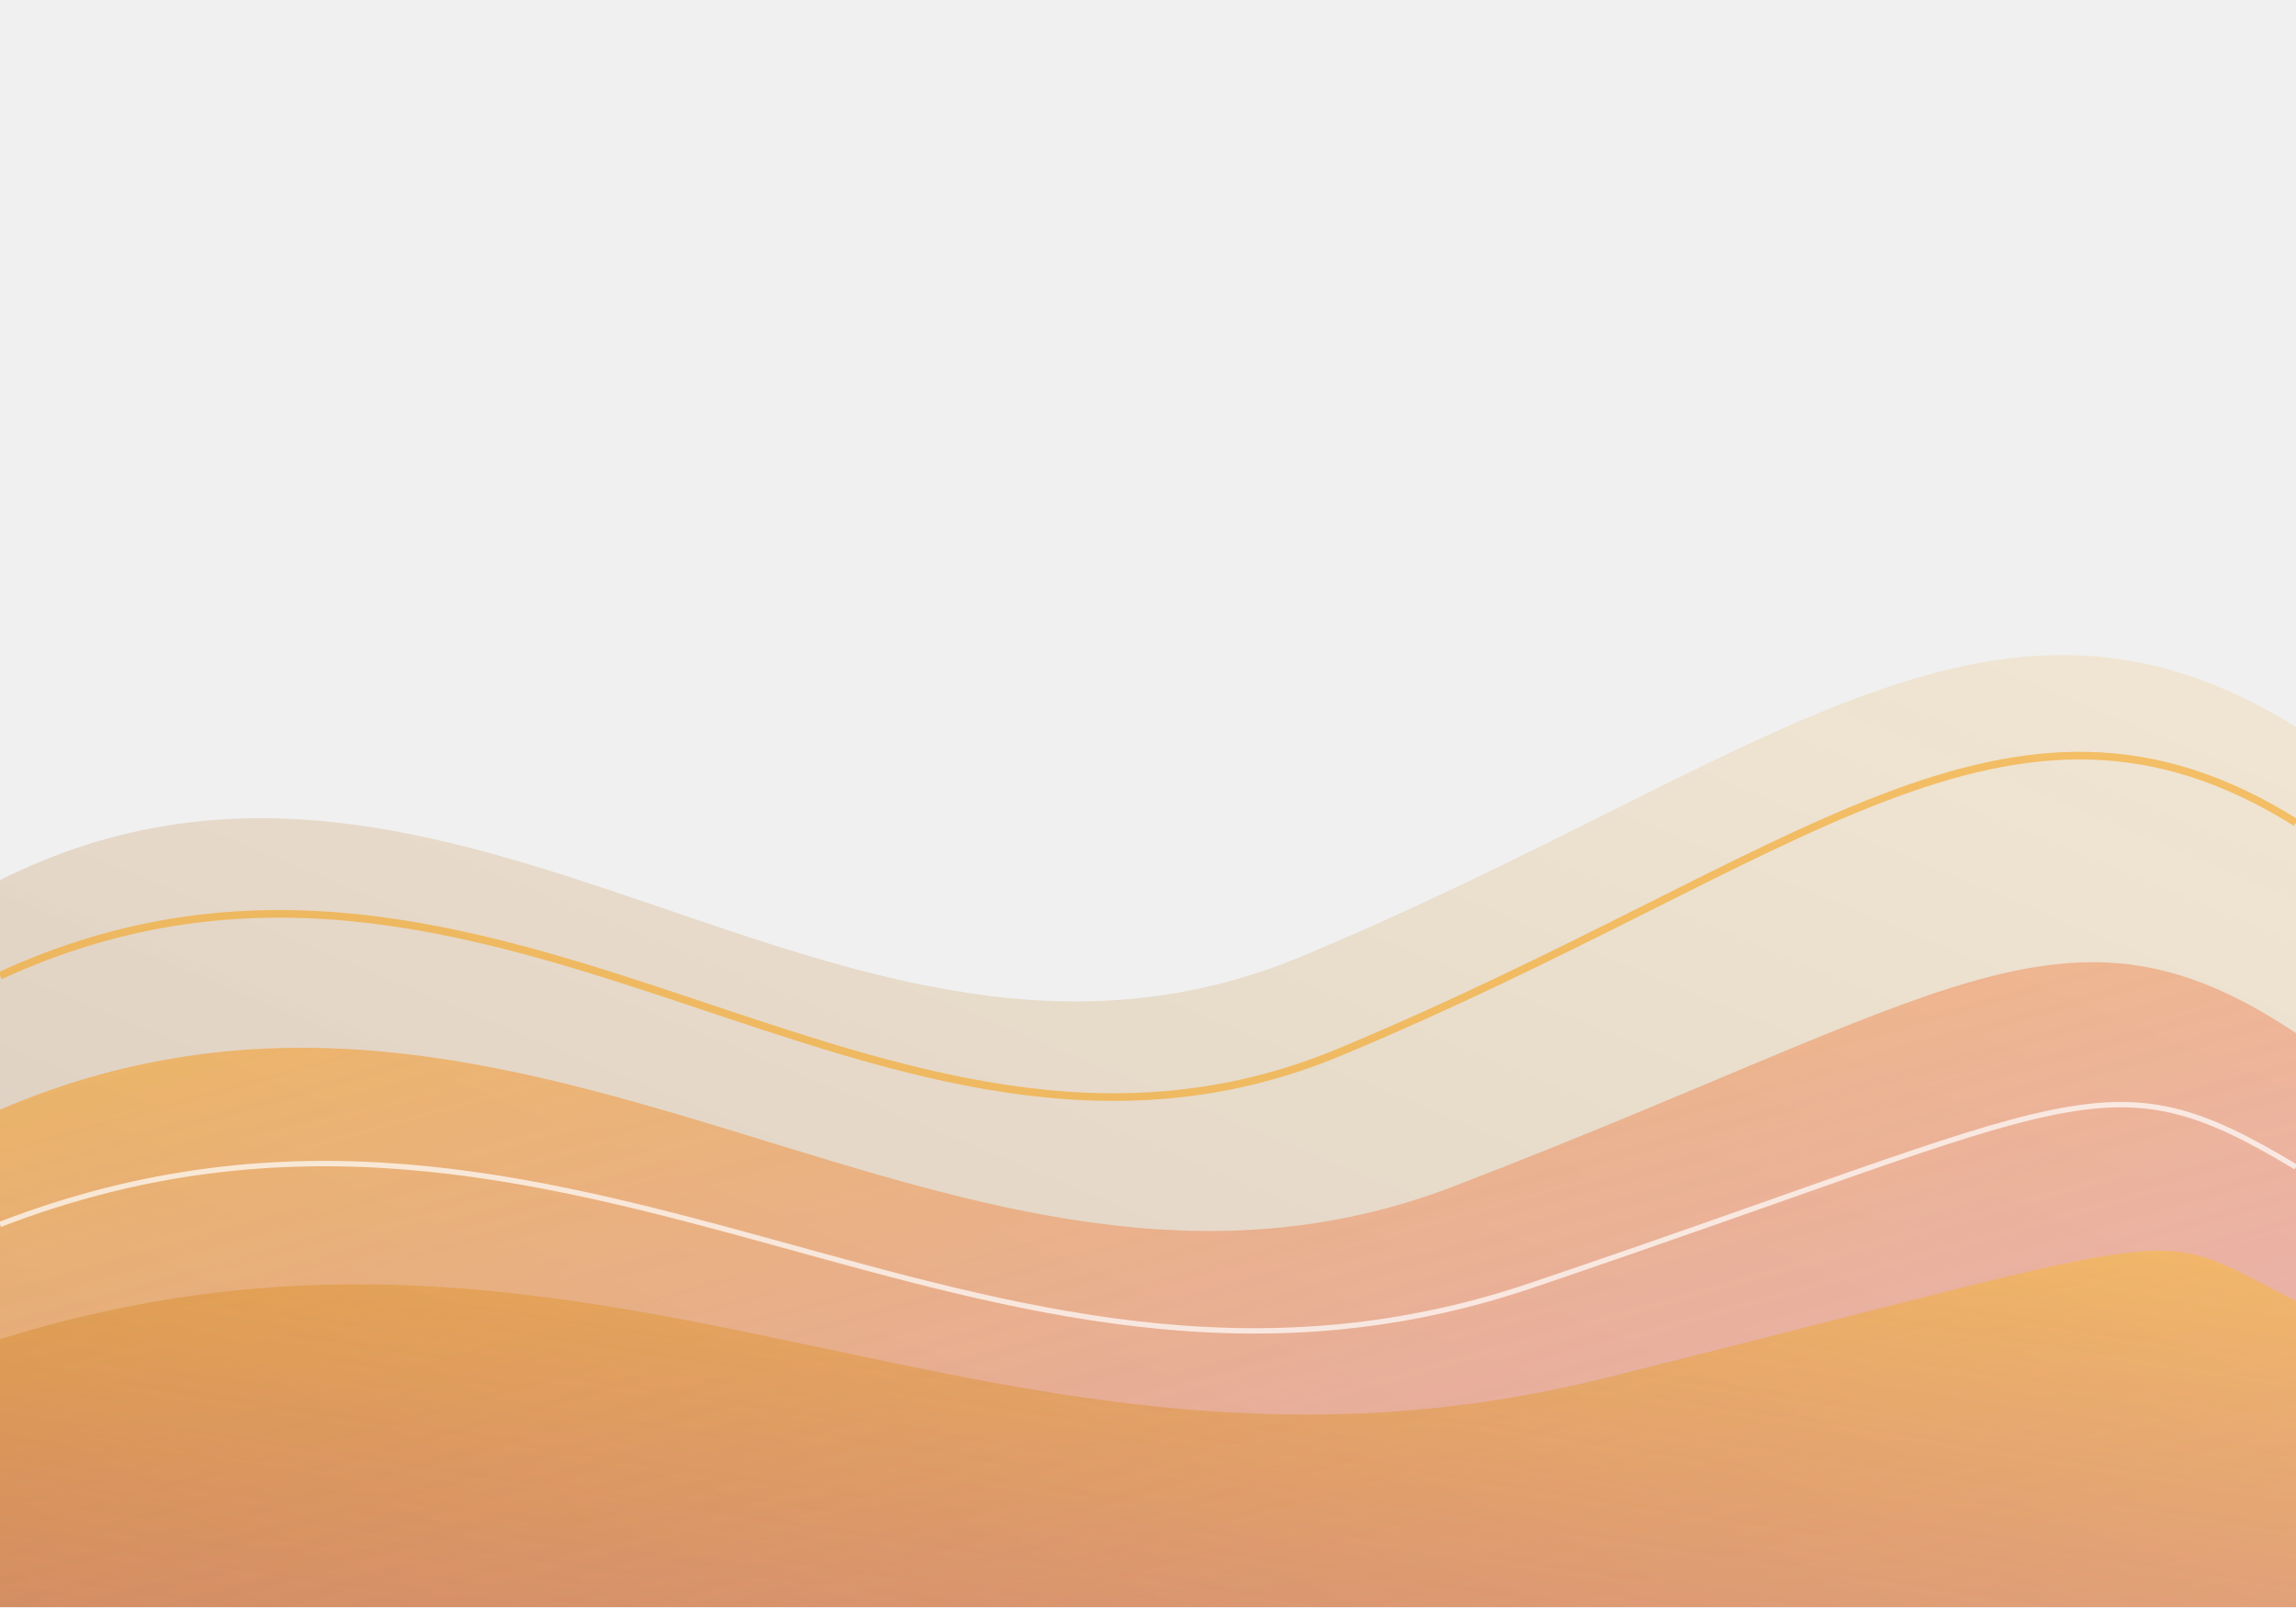
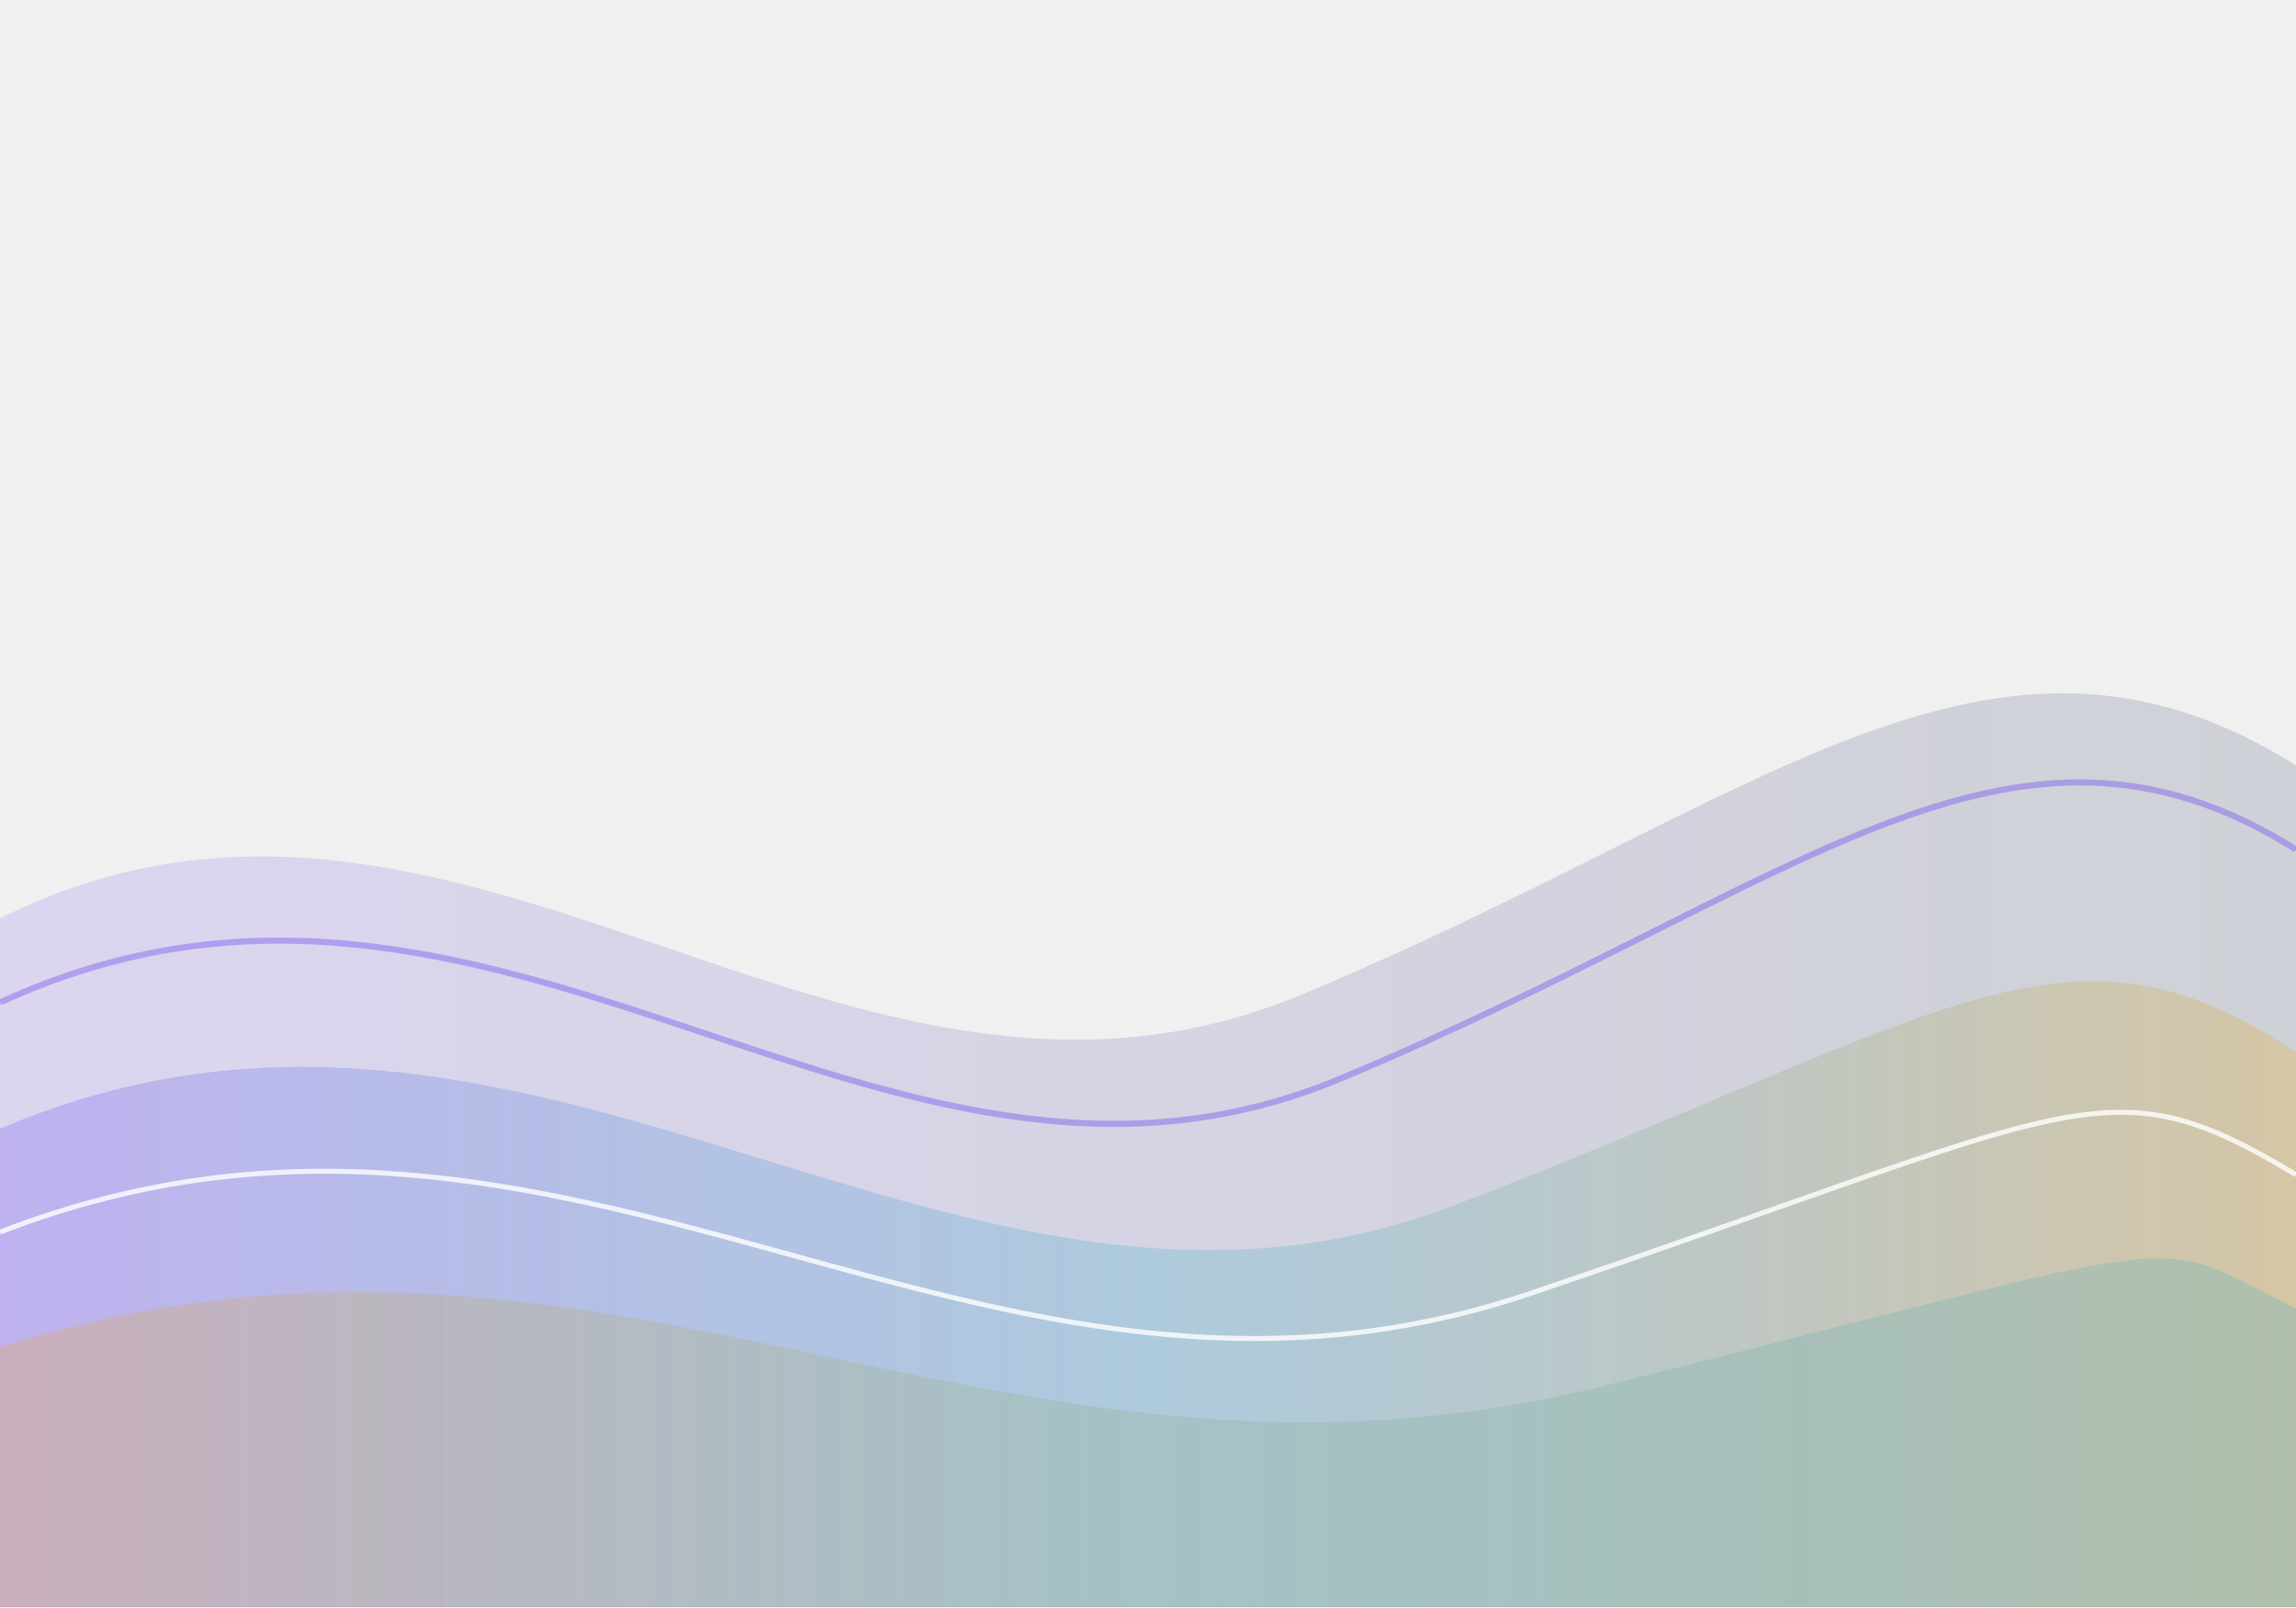
<svg xmlns="http://www.w3.org/2000/svg" viewBox="0 0 600 420" preserveAspectRatio="none">
  <defs>
-     <linearGradient id="a" x1="0" y1="0" x2="1" y2="1">
-       <stop offset="0" stop-color="#f59e0b" stop-opacity=".55" />
-       <stop offset="1" stop-color="#e8618c" stop-opacity=".35" />
+     <linearGradient id="a" x1="0" y1="0" x2="1" y2="0">
+       <stop offset="0" stop-color="#7c5cf0" stop-opacity=".30" />
+       <stop offset=".5" stop-color="#22a6c7" stop-opacity=".22" />
+       <stop offset="1" stop-color="#e9a825" stop-opacity=".28" />
    </linearGradient>
-     <linearGradient id="b" x1="1" y1="0" x2="0" y2="1">
-       <stop offset="0" stop-color="#fbbf24" stop-opacity=".45" />
-       <stop offset="1" stop-color="#b45309" stop-opacity=".3" />
+     <linearGradient id="b" x1="1" y1="0" x2="0" y2="0">
+       <stop offset="0" stop-color="#1f3354" stop-opacity=".16" />
+       <stop offset="1" stop-color="#7c5cf0" stop-opacity=".18" />
    </linearGradient>
-     <linearGradient id="c" x1="0" y1="1" x2="1" y2="0">
-       <stop offset="0" stop-color="#7c3a0b" stop-opacity=".22" />
-       <stop offset="1" stop-color="#f59e0b" stop-opacity=".12" />
+     <linearGradient id="c" x1="0" y1="0" x2="1" y2="0">
+       <stop offset="0" stop-color="#e9a825" stop-opacity=".25" />
+       <stop offset="1" stop-color="#22a6c7" stop-opacity=".2" />
    </linearGradient>
  </defs>
-   <path d="M0 230 C120 170 220 300 340 250 S520 140 600 190 L600 420 L0 420Z" fill="url(#c)" />
-   <path d="M0 290 C140 230 250 360 380 310 S540 230 600 270 L600 420 L0 420Z" fill="url(#a)" />
-   <path d="M0 350 C160 300 260 400 420 360 S560 320 600 340 L600 420 L0 420Z" fill="url(#b)" />
-   <path d="M0 255 C130 195 230 325 350 275 S525 168 600 215" fill="none" stroke="#f59e0b" stroke-opacity=".55" stroke-width="2" />
-   <path d="M0 320 C150 262 255 385 400 336 S550 275 600 305" fill="none" stroke="#fff" stroke-opacity=".7" stroke-width="1.4" />
+   <path d="M0 240 C120 180 220 310 340 260 S520 150 600 200 L600 420 L0 420Z" fill="url(#b)" />
+   <path d="M0 295 C140 235 250 365 380 315 S540 235 600 275 L600 420 L0 420Z" fill="url(#a)" />
+   <path d="M0 352 C160 302 260 402 420 362 S560 322 600 342 L600 420 L0 420Z" fill="url(#c)" />
+   <path d="M0 262 C130 202 230 332 350 282 S525 175 600 222" fill="none" stroke="#7c5cf0" stroke-opacity=".45" stroke-width="1.6" />
+   <path d="M0 322 C150 264 255 387 400 338 S550 277 600 307" fill="none" stroke="#fff" stroke-opacity=".8" stroke-width="1.3" />
</svg>
